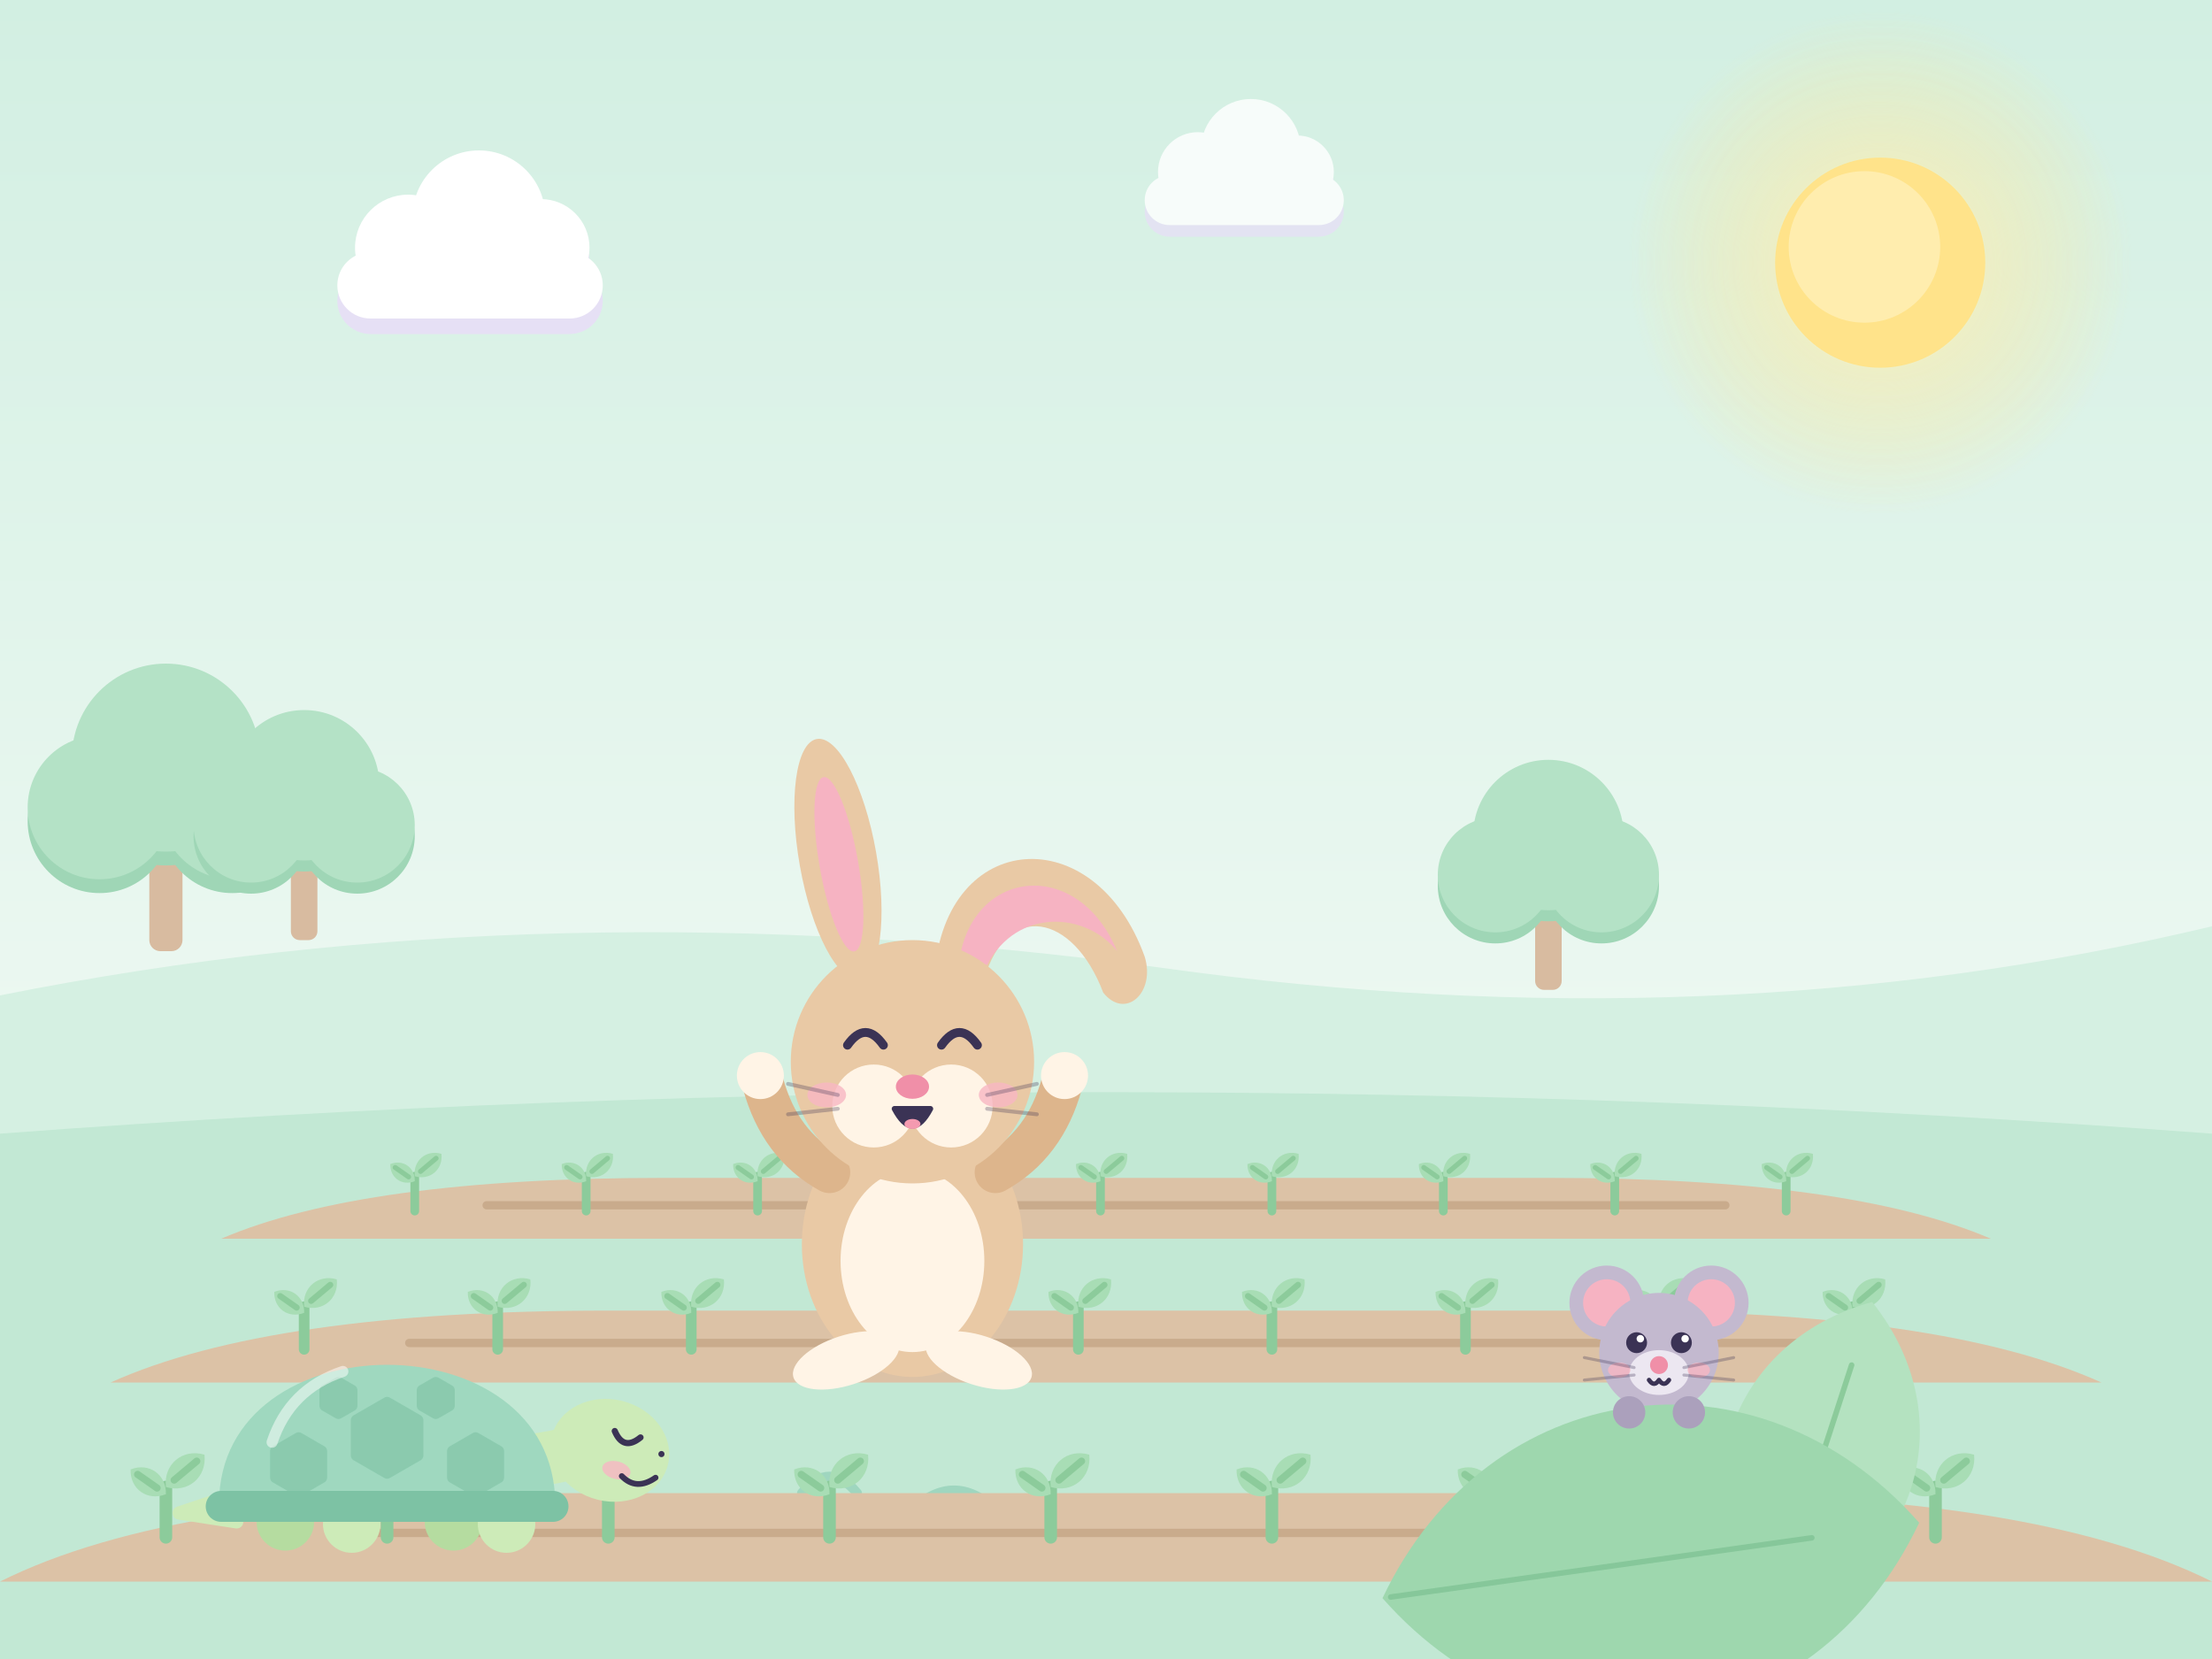
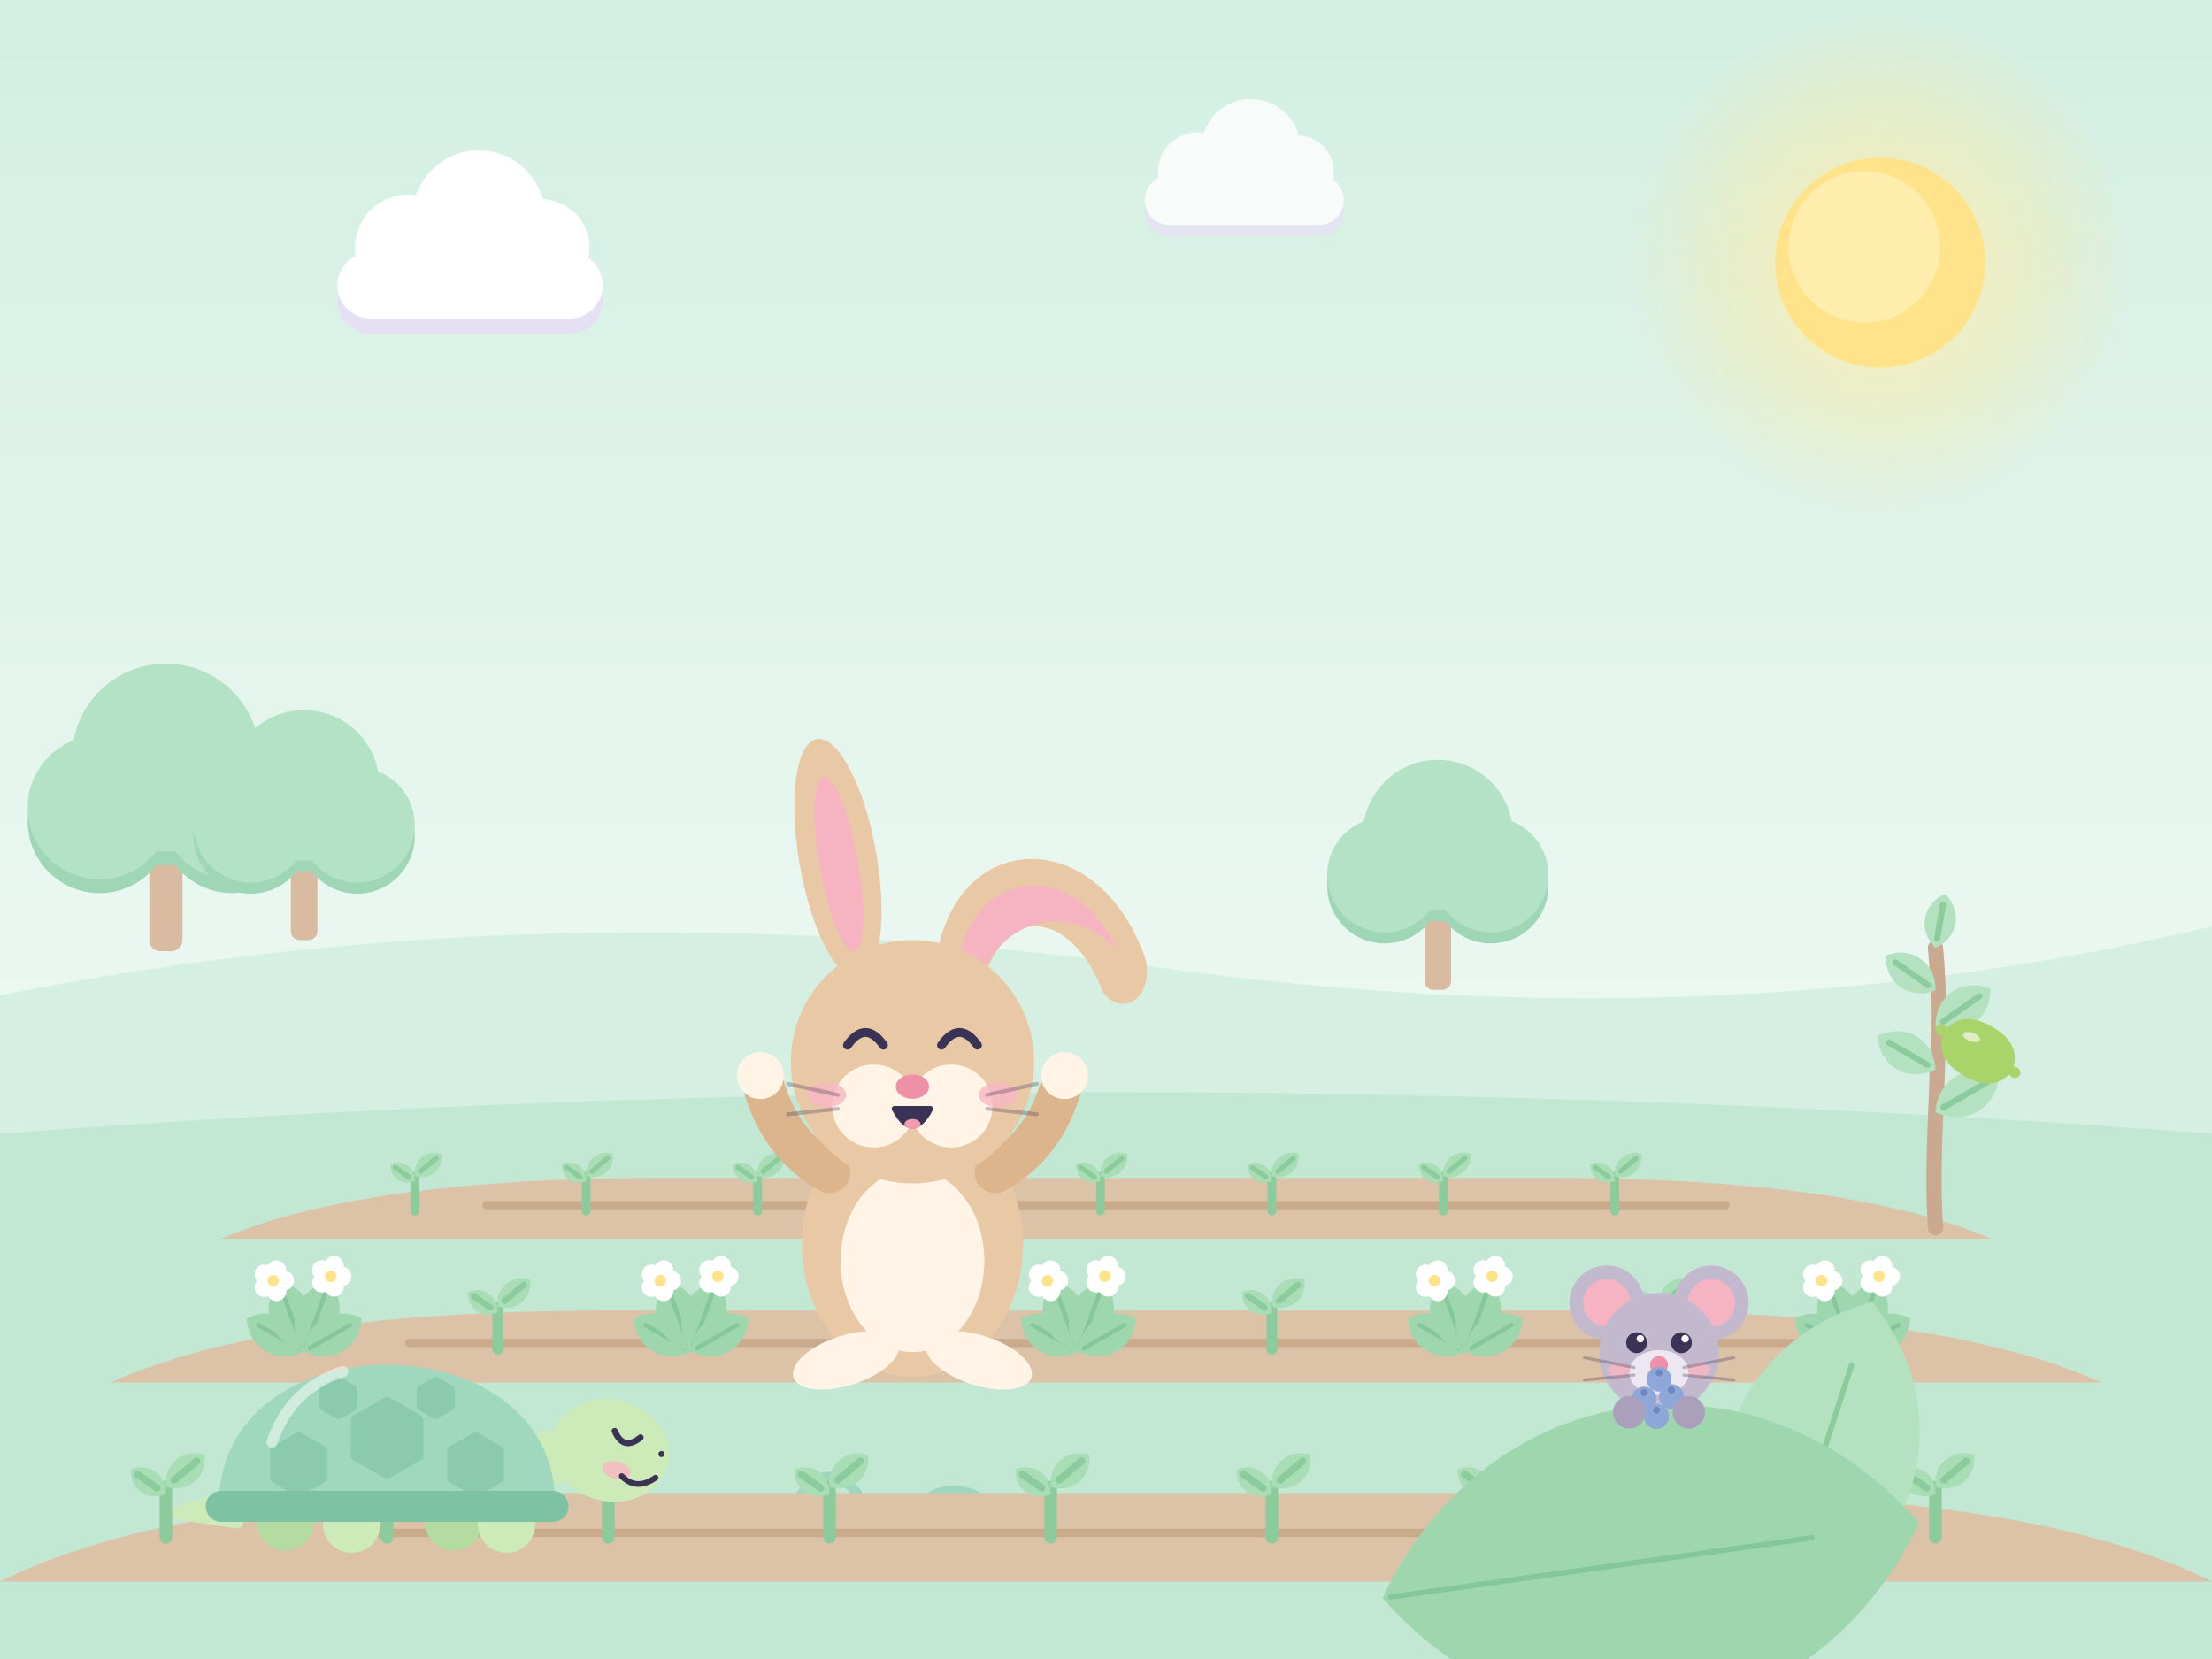
<svg xmlns="http://www.w3.org/2000/svg" viewBox="0 0 800 600" width="800" height="600" role="img" aria-labelledby="benny-ch2-t" stroke-linecap="round" stroke-linejoin="round">
  <defs>
    <radialGradient id="benny-ch2-glow">
      <stop offset="0" stop-color="#FFF8CF" />
      <stop offset="0.45" stop-color="#FFEBA6" stop-opacity="0.55" />
      <stop offset="1" stop-color="#FFE38A" stop-opacity="0" />
    </radialGradient>
    <radialGradient id="benny-ch2-soft">
      <stop offset="0" stop-color="#FFFFFF" stop-opacity="0.85" />
      <stop offset="1" stop-color="#FFFFFF" stop-opacity="0" />
    </radialGradient>
    <linearGradient id="benny-ch2-sky" x1="0" y1="0" x2="0" y2="1">
      <stop offset="0" stop-color="#D2EFE2" />
      <stop offset="0.7" stop-color="#EFF9F3" />
      <stop offset="1" stop-color="#FFF8F0" />
    </linearGradient>
  </defs>
  <rect x="0" y="0" width="800" height="600" fill="url(#benny-ch2-sky)" />
  <circle cx="680" cy="95" r="91.2" fill="url(#benny-ch2-glow)" opacity="0.9" />
  <circle cx="680" cy="95" r="38" fill="#FFE38A" />
  <circle cx="674.3" cy="89.3" r="27.4" fill="#FFEDAE" />
  <g transform="translate(170 100) scale(0.8 0.8)">
    <rect x="-60" y="-4" width="120" height="30" rx="15" fill="#E6E0F5" />
    <circle cx="-28" cy="-6" r="24" fill="#E6E0F5" />
    <circle cx="4" cy="-20" r="30" fill="#E6E0F5" />
    <circle cx="32" cy="-6" r="22" fill="#E6E0F5" />
    <rect x="-60" y="-11" width="120" height="30" rx="15" fill="#FFFFFF" />
    <circle cx="-28" cy="-13" r="24" fill="#FFFFFF" />
    <circle cx="4" cy="-27" r="30" fill="#FFFFFF" />
    <circle cx="32" cy="-13" r="22" fill="#FFFFFF" />
  </g>
  <g transform="translate(450 70) scale(0.6 0.6)" opacity="0.8">
    <rect x="-60" y="-4" width="120" height="30" rx="15" fill="#E6E0F5" />
    <circle cx="-28" cy="-6" r="24" fill="#E6E0F5" />
    <circle cx="4" cy="-20" r="30" fill="#E6E0F5" />
    <circle cx="32" cy="-6" r="22" fill="#E6E0F5" />
    <rect x="-60" y="-11" width="120" height="30" rx="15" fill="#FFFFFF" />
    <circle cx="-28" cy="-13" r="24" fill="#FFFFFF" />
    <circle cx="4" cy="-27" r="30" fill="#FFFFFF" />
    <circle cx="32" cy="-13" r="22" fill="#FFFFFF" />
  </g>
  <g transform="translate(60 344)">
    <rect x="-6" y="-40" width="12" height="40" rx="4" fill="#D8BBA0" />
    <circle cx="0" cy="-65" r="34" fill="#9FD6B6" />
    <circle cx="-24" cy="-47" r="26" fill="#9FD6B6" />
    <circle cx="24" cy="-47" r="26" fill="#9FD6B6" />
    <circle cx="0" cy="-70" r="34" fill="#B4E2C6" />
    <circle cx="-24" cy="-52" r="26" fill="#B4E2C6" />
    <circle cx="24" cy="-52" r="26" fill="#B4E2C6" />
  </g>
  <g transform="translate(110 340) scale(0.8 0.8)">
    <rect x="-6" y="-40" width="12" height="40" rx="4" fill="#D8BBA0" />
    <circle cx="0" cy="-65" r="34" fill="#9FD6B6" />
    <circle cx="-24" cy="-47" r="26" fill="#9FD6B6" />
    <circle cx="24" cy="-47" r="26" fill="#9FD6B6" />
    <circle cx="0" cy="-70" r="34" fill="#B4E2C6" />
    <circle cx="-24" cy="-52" r="26" fill="#B4E2C6" />
    <circle cx="24" cy="-52" r="26" fill="#B4E2C6" />
  </g>
-   <g transform="translate(560 358) scale(0.8 0.8)">
+   <g transform="translate(520 358) scale(0.8 0.8)">
    <rect x="-6" y="-40" width="12" height="40" rx="4" fill="#D8BBA0" />
    <circle cx="0" cy="-65" r="34" fill="#9FD6B6" />
    <circle cx="-24" cy="-47" r="26" fill="#9FD6B6" />
    <circle cx="24" cy="-47" r="26" fill="#9FD6B6" />
    <circle cx="0" cy="-70" r="34" fill="#B4E2C6" />
    <circle cx="-24" cy="-52" r="26" fill="#B4E2C6" />
    <circle cx="24" cy="-52" r="26" fill="#B4E2C6" />
  </g>
  <path d="M0 360 Q200 320 420 350 Q620 378 800 335 L800 600 L0 600 Z" fill="#D5F0E2" />
  <path d="M0 410 Q400 380 800 410 L800 600 L0 600 Z" fill="#C2E8D4" />
  <path d="M80 448 Q131.2 426 240 426 L560 426 Q668.8 426 720 448 Z" fill="#DCC2A6" />
  <path d="M176 435.9 L624 435.9" fill="none" stroke="#C9AB8C" stroke-width="3" />
  <g transform="translate(150 438) scale(0.9 0.9)">
    <path d="M0 0 L0 -14" fill="none" stroke="#8CCB9B" stroke-width="3.5" />
    <g transform="translate(0 -14) rotate(-40)">
      <path d="M0 0 C3.5 -5.3 10.5 -5.3 14 0 C10.5 5.3 3.5 5.3 0 0 Z" fill="#A8DDB5" />
      <path d="M3 0 L11.2 0" fill="none" stroke="#8CCB9B" stroke-width="2" />
    </g>
    <g transform="translate(0 -12) rotate(-145)">
      <path d="M0 0 C3 -4.6 9 -4.6 12 0 C9 4.6 3 4.6 0 0 Z" fill="#A8DDB5" />
      <path d="M3 0 L9.6 0" fill="none" stroke="#8CCB9B" stroke-width="2" />
    </g>
  </g>
  <g transform="translate(212 438) scale(0.9 0.9)">
    <path d="M0 0 L0 -14" fill="none" stroke="#8CCB9B" stroke-width="3.5" />
    <g transform="translate(0 -14) rotate(-40)">
      <path d="M0 0 C3.5 -5.3 10.5 -5.3 14 0 C10.5 5.3 3.5 5.3 0 0 Z" fill="#A8DDB5" />
      <path d="M3 0 L11.2 0" fill="none" stroke="#8CCB9B" stroke-width="2" />
    </g>
    <g transform="translate(0 -12) rotate(-145)">
      <path d="M0 0 C3 -4.6 9 -4.6 12 0 C9 4.6 3 4.6 0 0 Z" fill="#A8DDB5" />
      <path d="M3 0 L9.6 0" fill="none" stroke="#8CCB9B" stroke-width="2" />
    </g>
  </g>
  <g transform="translate(274 438) scale(0.9 0.9)">
    <path d="M0 0 L0 -14" fill="none" stroke="#8CCB9B" stroke-width="3.5" />
    <g transform="translate(0 -14) rotate(-40)">
      <path d="M0 0 C3.5 -5.3 10.5 -5.3 14 0 C10.5 5.3 3.5 5.3 0 0 Z" fill="#A8DDB5" />
      <path d="M3 0 L11.2 0" fill="none" stroke="#8CCB9B" stroke-width="2" />
    </g>
    <g transform="translate(0 -12) rotate(-145)">
      <path d="M0 0 C3 -4.6 9 -4.6 12 0 C9 4.6 3 4.6 0 0 Z" fill="#A8DDB5" />
      <path d="M3 0 L9.6 0" fill="none" stroke="#8CCB9B" stroke-width="2" />
    </g>
  </g>
  <g transform="translate(336 438) scale(0.9 0.9)">
    <path d="M0 0 L0 -14" fill="none" stroke="#8CCB9B" stroke-width="3.5" />
    <g transform="translate(0 -14) rotate(-40)">
      <path d="M0 0 C3.5 -5.3 10.5 -5.3 14 0 C10.5 5.3 3.5 5.3 0 0 Z" fill="#A8DDB5" />
      <path d="M3 0 L11.2 0" fill="none" stroke="#8CCB9B" stroke-width="2" />
    </g>
    <g transform="translate(0 -12) rotate(-145)">
      <path d="M0 0 C3 -4.6 9 -4.6 12 0 C9 4.6 3 4.6 0 0 Z" fill="#A8DDB5" />
      <path d="M3 0 L9.6 0" fill="none" stroke="#8CCB9B" stroke-width="2" />
    </g>
  </g>
  <g transform="translate(398 438) scale(0.9 0.9)">
    <path d="M0 0 L0 -14" fill="none" stroke="#8CCB9B" stroke-width="3.5" />
    <g transform="translate(0 -14) rotate(-40)">
      <path d="M0 0 C3.5 -5.3 10.5 -5.3 14 0 C10.5 5.3 3.5 5.3 0 0 Z" fill="#A8DDB5" />
      <path d="M3 0 L11.2 0" fill="none" stroke="#8CCB9B" stroke-width="2" />
    </g>
    <g transform="translate(0 -12) rotate(-145)">
      <path d="M0 0 C3 -4.6 9 -4.6 12 0 C9 4.6 3 4.6 0 0 Z" fill="#A8DDB5" />
      <path d="M3 0 L9.6 0" fill="none" stroke="#8CCB9B" stroke-width="2" />
    </g>
  </g>
  <g transform="translate(460 438) scale(0.9 0.9)">
    <path d="M0 0 L0 -14" fill="none" stroke="#8CCB9B" stroke-width="3.5" />
    <g transform="translate(0 -14) rotate(-40)">
      <path d="M0 0 C3.5 -5.3 10.5 -5.3 14 0 C10.5 5.3 3.5 5.3 0 0 Z" fill="#A8DDB5" />
      <path d="M3 0 L11.2 0" fill="none" stroke="#8CCB9B" stroke-width="2" />
    </g>
    <g transform="translate(0 -12) rotate(-145)">
      <path d="M0 0 C3 -4.6 9 -4.6 12 0 C9 4.6 3 4.6 0 0 Z" fill="#A8DDB5" />
      <path d="M3 0 L9.6 0" fill="none" stroke="#8CCB9B" stroke-width="2" />
    </g>
  </g>
  <g transform="translate(522 438) scale(0.9 0.9)">
    <path d="M0 0 L0 -14" fill="none" stroke="#8CCB9B" stroke-width="3.5" />
    <g transform="translate(0 -14) rotate(-40)">
      <path d="M0 0 C3.5 -5.3 10.5 -5.3 14 0 C10.5 5.3 3.5 5.3 0 0 Z" fill="#A8DDB5" />
      <path d="M3 0 L11.2 0" fill="none" stroke="#8CCB9B" stroke-width="2" />
    </g>
    <g transform="translate(0 -12) rotate(-145)">
      <path d="M0 0 C3 -4.6 9 -4.6 12 0 C9 4.6 3 4.6 0 0 Z" fill="#A8DDB5" />
      <path d="M3 0 L9.6 0" fill="none" stroke="#8CCB9B" stroke-width="2" />
    </g>
  </g>
  <g transform="translate(584 438) scale(0.9 0.9)">
    <path d="M0 0 L0 -14" fill="none" stroke="#8CCB9B" stroke-width="3.5" />
    <g transform="translate(0 -14) rotate(-40)">
      <path d="M0 0 C3.5 -5.3 10.5 -5.3 14 0 C10.5 5.3 3.5 5.3 0 0 Z" fill="#A8DDB5" />
      <path d="M3 0 L11.2 0" fill="none" stroke="#8CCB9B" stroke-width="2" />
    </g>
    <g transform="translate(0 -12) rotate(-145)">
      <path d="M0 0 C3 -4.6 9 -4.6 12 0 C9 4.6 3 4.6 0 0 Z" fill="#A8DDB5" />
      <path d="M3 0 L9.6 0" fill="none" stroke="#8CCB9B" stroke-width="2" />
    </g>
  </g>
-   <g transform="translate(646 438) scale(0.9 0.9)">
-     <path d="M0 0 L0 -14" fill="none" stroke="#8CCB9B" stroke-width="3.5" />
-     <g transform="translate(0 -14) rotate(-40)">
-       <path d="M0 0 C3.5 -5.3 10.5 -5.3 14 0 C10.5 5.3 3.5 5.3 0 0 Z" fill="#A8DDB5" />
-       <path d="M3 0 L11.2 0" fill="none" stroke="#8CCB9B" stroke-width="2" />
-     </g>
-     <g transform="translate(0 -12) rotate(-145)">
-       <path d="M0 0 C3 -4.6 9 -4.6 12 0 C9 4.6 3 4.6 0 0 Z" fill="#A8DDB5" />
-       <path d="M3 0 L9.6 0" fill="none" stroke="#8CCB9B" stroke-width="2" />
+   <g transform="translate(700 444) scale(1.1 1.1)">
+     <path d="M0 0 C-2 -30 3 -60 0 -92" fill="none" stroke="#C9A98F" stroke-width="5" />
+     <g transform="translate(0 -38) rotate(-30)">
+       <path d="M0 0 C6 -9.1 18 -9.1 24 0 C18 9.1 6 9.1 0 0 Z" fill="#B4E2C0" />
+       <path d="M3 0 L19.2 0" fill="none" stroke="#8CCB9B" stroke-width="2" />
+     </g>
+     <g transform="translate(0 -52) rotate(-150)">
+       <path d="M0 0 C5.5 -8.4 16.5 -8.4 22 0 C16.5 8.4 5.5 8.4 0 0 Z" fill="#B4E2C0" />
+       <path d="M3 0 L17.6 0" fill="none" stroke="#8CCB9B" stroke-width="2" />
+     </g>
+     <g transform="translate(0 -66) rotate(-35)">
+       <path d="M0 0 C5.5 -8.4 16.5 -8.4 22 0 C16.5 8.4 5.5 8.4 0 0 Z" fill="#B4E2C0" />
+       <path d="M3 0 L17.6 0" fill="none" stroke="#8CCB9B" stroke-width="2" />
+     </g>
+     <g transform="translate(0 -78) rotate(-145)">
+       <path d="M0 0 C5 -7.6 15 -7.6 20 0 C15 7.6 5 7.6 0 0 Z" fill="#B4E2C0" />
+       <path d="M3 0 L16 0" fill="none" stroke="#8CCB9B" stroke-width="2" />
+     </g>
+     <g transform="translate(0 -92) rotate(-80)">
+       <path d="M0 0 C4.5 -6.8 13.5 -6.8 18 0 C13.5 6.8 4.5 6.8 0 0 Z" fill="#B4E2C0" />
+       <path d="M3 0 L14.4 0" fill="none" stroke="#8CCB9B" stroke-width="2" />
+     </g>
+     <g transform="translate(14 -58) rotate(30) scale(0.6 0.6)">
+       <path d="M-20 0 Q-18 -14 0 -14 Q18 -14 20 0 Q18 14 0 14 Q-18 14 -20 0 Z" fill="#A9D46A" stroke="#A9D46A" stroke-width="3" />
+       <ellipse cx="-23" cy="0" rx="3.4" ry="3" fill="#A9D46A" />
+       <ellipse cx="23" cy="0" rx="3.4" ry="3" fill="#A9D46A" />
+       <ellipse cx="-7" cy="-5" rx="5" ry="2.4" fill="#FFFFFF" transform="rotate(-10 -7 -5)" opacity="0.6" />
    </g>
  </g>
  <path d="M40 500 Q97.6 474 220 474 L580 474 Q702.4 474 760 500 Z" fill="#DCC2A6" />
  <path d="M148 485.7 L652 485.7" fill="none" stroke="#C9AB8C" stroke-width="3" />
-   <g transform="translate(110 488) scale(1.1 1.1)">
-     <path d="M0 0 L0 -14" fill="none" stroke="#8CCB9B" stroke-width="3.5" />
-     <g transform="translate(0 -14) rotate(-40)">
-       <path d="M0 0 C3.5 -5.3 10.5 -5.3 14 0 C10.5 5.3 3.5 5.3 0 0 Z" fill="#A8DDB5" />
-       <path d="M3 0 L11.2 0" fill="none" stroke="#8CCB9B" stroke-width="2" />
-     </g>
-     <g transform="translate(0 -12) rotate(-145)">
-       <path d="M0 0 C3 -4.6 9 -4.6 12 0 C9 4.6 3 4.6 0 0 Z" fill="#A8DDB5" />
-       <path d="M3 0 L9.6 0" fill="none" stroke="#8CCB9B" stroke-width="2" />
-     </g>
+   <g transform="translate(110 492) scale(0.8 0.8)">
+     <g transform="translate(0 -4) rotate(-150)">
+       <path d="M0 0 C7.5 -11.4 22.5 -11.4 30 0 C22.5 11.4 7.5 11.4 0 0 Z" fill="#9ED7AE" />
+       <path d="M3 0 L24 0" fill="none" stroke="#86C79A" stroke-width="2" />
+     </g>
+     <g transform="translate(0 -4) rotate(-110)">
+       <path d="M0 0 C8.5 -12.9 25.5 -12.9 34 0 C25.5 12.9 8.5 12.9 0 0 Z" fill="#9ED7AE" />
+       <path d="M3 0 L27.2 0" fill="none" stroke="#86C79A" stroke-width="2" />
+     </g>
+     <g transform="translate(0 -4) rotate(-70)">
+       <path d="M0 0 C8.5 -12.9 25.5 -12.9 34 0 C25.5 12.9 8.5 12.9 0 0 Z" fill="#9ED7AE" />
+       <path d="M3 0 L27.2 0" fill="none" stroke="#86C79A" stroke-width="2" />
+     </g>
+     <g transform="translate(0 -4) rotate(-30)">
+       <path d="M0 0 C7.5 -11.4 22.5 -11.4 30 0 C22.5 11.4 7.5 11.4 0 0 Z" fill="#9ED7AE" />
+       <path d="M3 0 L24 0" fill="none" stroke="#86C79A" stroke-width="2" />
+     </g>
+     <circle cx="-9" cy="-36" r="4.4" fill="#FFFFFF" />
+     <circle cx="-12.5" cy="-31.2" r="4.4" fill="#FFFFFF" />
+     <circle cx="-18" cy="-33.1" r="4.4" fill="#FFFFFF" />
+     <circle cx="-18" cy="-38.9" r="4.4" fill="#FFFFFF" />
+     <circle cx="-12.5" cy="-40.8" r="4.4" fill="#FFFFFF" />
+     <circle cx="-14" cy="-36" r="2.6" fill="#FFE38A" />
+     <circle cx="17" cy="-38" r="4.4" fill="#FFFFFF" />
+     <circle cx="13.5" cy="-33.2" r="4.4" fill="#FFFFFF" />
+     <circle cx="8" cy="-35.1" r="4.4" fill="#FFFFFF" />
+     <circle cx="8" cy="-40.9" r="4.4" fill="#FFFFFF" />
+     <circle cx="13.5" cy="-42.8" r="4.4" fill="#FFFFFF" />
+     <circle cx="12" cy="-38" r="2.6" fill="#FFE38A" />
  </g>
  <g transform="translate(180 488) scale(1.1 1.1)">
    <path d="M0 0 L0 -14" fill="none" stroke="#8CCB9B" stroke-width="3.5" />
    <g transform="translate(0 -14) rotate(-40)">
      <path d="M0 0 C3.5 -5.3 10.5 -5.3 14 0 C10.5 5.3 3.5 5.3 0 0 Z" fill="#A8DDB5" />
      <path d="M3 0 L11.2 0" fill="none" stroke="#8CCB9B" stroke-width="2" />
    </g>
    <g transform="translate(0 -12) rotate(-145)">
      <path d="M0 0 C3 -4.6 9 -4.6 12 0 C9 4.6 3 4.6 0 0 Z" fill="#A8DDB5" />
      <path d="M3 0 L9.6 0" fill="none" stroke="#8CCB9B" stroke-width="2" />
    </g>
  </g>
-   <g transform="translate(250 488) scale(1.1 1.1)">
-     <path d="M0 0 L0 -14" fill="none" stroke="#8CCB9B" stroke-width="3.5" />
-     <g transform="translate(0 -14) rotate(-40)">
-       <path d="M0 0 C3.5 -5.3 10.5 -5.3 14 0 C10.5 5.3 3.5 5.3 0 0 Z" fill="#A8DDB5" />
-       <path d="M3 0 L11.2 0" fill="none" stroke="#8CCB9B" stroke-width="2" />
-     </g>
-     <g transform="translate(0 -12) rotate(-145)">
-       <path d="M0 0 C3 -4.6 9 -4.6 12 0 C9 4.6 3 4.6 0 0 Z" fill="#A8DDB5" />
-       <path d="M3 0 L9.6 0" fill="none" stroke="#8CCB9B" stroke-width="2" />
-     </g>
+   <g transform="translate(250 492) scale(0.8 0.8)">
+     <g transform="translate(0 -4) rotate(-150)">
+       <path d="M0 0 C7.5 -11.4 22.5 -11.4 30 0 C22.5 11.4 7.5 11.4 0 0 Z" fill="#9ED7AE" />
+       <path d="M3 0 L24 0" fill="none" stroke="#86C79A" stroke-width="2" />
+     </g>
+     <g transform="translate(0 -4) rotate(-110)">
+       <path d="M0 0 C8.5 -12.9 25.5 -12.9 34 0 C25.5 12.9 8.5 12.9 0 0 Z" fill="#9ED7AE" />
+       <path d="M3 0 L27.2 0" fill="none" stroke="#86C79A" stroke-width="2" />
+     </g>
+     <g transform="translate(0 -4) rotate(-70)">
+       <path d="M0 0 C8.5 -12.9 25.5 -12.9 34 0 C25.5 12.9 8.5 12.9 0 0 Z" fill="#9ED7AE" />
+       <path d="M3 0 L27.2 0" fill="none" stroke="#86C79A" stroke-width="2" />
+     </g>
+     <g transform="translate(0 -4) rotate(-30)">
+       <path d="M0 0 C7.5 -11.4 22.5 -11.4 30 0 C22.5 11.4 7.5 11.4 0 0 Z" fill="#9ED7AE" />
+       <path d="M3 0 L24 0" fill="none" stroke="#86C79A" stroke-width="2" />
+     </g>
+     <circle cx="-9" cy="-36" r="4.4" fill="#FFFFFF" />
+     <circle cx="-12.5" cy="-31.2" r="4.4" fill="#FFFFFF" />
+     <circle cx="-18" cy="-33.1" r="4.4" fill="#FFFFFF" />
+     <circle cx="-18" cy="-38.9" r="4.4" fill="#FFFFFF" />
+     <circle cx="-12.5" cy="-40.8" r="4.4" fill="#FFFFFF" />
+     <circle cx="-14" cy="-36" r="2.6" fill="#FFE38A" />
+     <circle cx="17" cy="-38" r="4.4" fill="#FFFFFF" />
+     <circle cx="13.5" cy="-33.2" r="4.4" fill="#FFFFFF" />
+     <circle cx="8" cy="-35.1" r="4.4" fill="#FFFFFF" />
+     <circle cx="8" cy="-40.9" r="4.4" fill="#FFFFFF" />
+     <circle cx="13.5" cy="-42.8" r="4.4" fill="#FFFFFF" />
+     <circle cx="12" cy="-38" r="2.6" fill="#FFE38A" />
  </g>
  <g transform="translate(320 488) scale(1.1 1.1)">
    <path d="M0 0 L0 -14" fill="none" stroke="#8CCB9B" stroke-width="3.5" />
    <g transform="translate(0 -14) rotate(-40)">
      <path d="M0 0 C3.5 -5.3 10.5 -5.3 14 0 C10.5 5.3 3.5 5.3 0 0 Z" fill="#A8DDB5" />
      <path d="M3 0 L11.2 0" fill="none" stroke="#8CCB9B" stroke-width="2" />
    </g>
    <g transform="translate(0 -12) rotate(-145)">
      <path d="M0 0 C3 -4.6 9 -4.6 12 0 C9 4.6 3 4.6 0 0 Z" fill="#A8DDB5" />
      <path d="M3 0 L9.6 0" fill="none" stroke="#8CCB9B" stroke-width="2" />
    </g>
  </g>
-   <g transform="translate(390 488) scale(1.1 1.1)">
-     <path d="M0 0 L0 -14" fill="none" stroke="#8CCB9B" stroke-width="3.5" />
-     <g transform="translate(0 -14) rotate(-40)">
-       <path d="M0 0 C3.5 -5.3 10.5 -5.3 14 0 C10.5 5.3 3.5 5.3 0 0 Z" fill="#A8DDB5" />
-       <path d="M3 0 L11.2 0" fill="none" stroke="#8CCB9B" stroke-width="2" />
-     </g>
-     <g transform="translate(0 -12) rotate(-145)">
-       <path d="M0 0 C3 -4.6 9 -4.6 12 0 C9 4.6 3 4.6 0 0 Z" fill="#A8DDB5" />
-       <path d="M3 0 L9.6 0" fill="none" stroke="#8CCB9B" stroke-width="2" />
-     </g>
+   <g transform="translate(390 492) scale(0.8 0.8)">
+     <g transform="translate(0 -4) rotate(-150)">
+       <path d="M0 0 C7.5 -11.4 22.5 -11.4 30 0 C22.5 11.4 7.5 11.4 0 0 Z" fill="#9ED7AE" />
+       <path d="M3 0 L24 0" fill="none" stroke="#86C79A" stroke-width="2" />
+     </g>
+     <g transform="translate(0 -4) rotate(-110)">
+       <path d="M0 0 C8.5 -12.9 25.5 -12.9 34 0 C25.5 12.9 8.5 12.9 0 0 Z" fill="#9ED7AE" />
+       <path d="M3 0 L27.2 0" fill="none" stroke="#86C79A" stroke-width="2" />
+     </g>
+     <g transform="translate(0 -4) rotate(-70)">
+       <path d="M0 0 C8.5 -12.9 25.5 -12.9 34 0 C25.5 12.9 8.5 12.9 0 0 Z" fill="#9ED7AE" />
+       <path d="M3 0 L27.2 0" fill="none" stroke="#86C79A" stroke-width="2" />
+     </g>
+     <g transform="translate(0 -4) rotate(-30)">
+       <path d="M0 0 C7.5 -11.4 22.5 -11.4 30 0 C22.5 11.4 7.5 11.4 0 0 Z" fill="#9ED7AE" />
+       <path d="M3 0 L24 0" fill="none" stroke="#86C79A" stroke-width="2" />
+     </g>
+     <circle cx="-9" cy="-36" r="4.4" fill="#FFFFFF" />
+     <circle cx="-12.5" cy="-31.2" r="4.4" fill="#FFFFFF" />
+     <circle cx="-18" cy="-33.1" r="4.4" fill="#FFFFFF" />
+     <circle cx="-18" cy="-38.9" r="4.4" fill="#FFFFFF" />
+     <circle cx="-12.5" cy="-40.8" r="4.4" fill="#FFFFFF" />
+     <circle cx="-14" cy="-36" r="2.6" fill="#FFE38A" />
+     <circle cx="17" cy="-38" r="4.4" fill="#FFFFFF" />
+     <circle cx="13.5" cy="-33.2" r="4.4" fill="#FFFFFF" />
+     <circle cx="8" cy="-35.1" r="4.4" fill="#FFFFFF" />
+     <circle cx="8" cy="-40.9" r="4.4" fill="#FFFFFF" />
+     <circle cx="13.5" cy="-42.8" r="4.4" fill="#FFFFFF" />
+     <circle cx="12" cy="-38" r="2.6" fill="#FFE38A" />
  </g>
  <g transform="translate(460 488) scale(1.1 1.1)">
    <path d="M0 0 L0 -14" fill="none" stroke="#8CCB9B" stroke-width="3.5" />
    <g transform="translate(0 -14) rotate(-40)">
      <path d="M0 0 C3.5 -5.3 10.5 -5.3 14 0 C10.5 5.3 3.5 5.3 0 0 Z" fill="#A8DDB5" />
      <path d="M3 0 L11.2 0" fill="none" stroke="#8CCB9B" stroke-width="2" />
    </g>
    <g transform="translate(0 -12) rotate(-145)">
      <path d="M0 0 C3 -4.6 9 -4.6 12 0 C9 4.6 3 4.6 0 0 Z" fill="#A8DDB5" />
      <path d="M3 0 L9.6 0" fill="none" stroke="#8CCB9B" stroke-width="2" />
    </g>
  </g>
-   <g transform="translate(530 488) scale(1.1 1.1)">
-     <path d="M0 0 L0 -14" fill="none" stroke="#8CCB9B" stroke-width="3.5" />
-     <g transform="translate(0 -14) rotate(-40)">
-       <path d="M0 0 C3.5 -5.3 10.5 -5.3 14 0 C10.5 5.3 3.5 5.3 0 0 Z" fill="#A8DDB5" />
-       <path d="M3 0 L11.2 0" fill="none" stroke="#8CCB9B" stroke-width="2" />
-     </g>
-     <g transform="translate(0 -12) rotate(-145)">
-       <path d="M0 0 C3 -4.6 9 -4.6 12 0 C9 4.6 3 4.6 0 0 Z" fill="#A8DDB5" />
-       <path d="M3 0 L9.6 0" fill="none" stroke="#8CCB9B" stroke-width="2" />
-     </g>
+   <g transform="translate(530 492) scale(0.8 0.8)">
+     <g transform="translate(0 -4) rotate(-150)">
+       <path d="M0 0 C7.5 -11.4 22.5 -11.4 30 0 C22.5 11.4 7.5 11.4 0 0 Z" fill="#9ED7AE" />
+       <path d="M3 0 L24 0" fill="none" stroke="#86C79A" stroke-width="2" />
+     </g>
+     <g transform="translate(0 -4) rotate(-110)">
+       <path d="M0 0 C8.5 -12.9 25.5 -12.9 34 0 C25.5 12.9 8.5 12.9 0 0 Z" fill="#9ED7AE" />
+       <path d="M3 0 L27.2 0" fill="none" stroke="#86C79A" stroke-width="2" />
+     </g>
+     <g transform="translate(0 -4) rotate(-70)">
+       <path d="M0 0 C8.5 -12.9 25.5 -12.9 34 0 C25.5 12.9 8.5 12.9 0 0 Z" fill="#9ED7AE" />
+       <path d="M3 0 L27.2 0" fill="none" stroke="#86C79A" stroke-width="2" />
+     </g>
+     <g transform="translate(0 -4) rotate(-30)">
+       <path d="M0 0 C7.5 -11.4 22.5 -11.4 30 0 C22.5 11.4 7.5 11.4 0 0 Z" fill="#9ED7AE" />
+       <path d="M3 0 L24 0" fill="none" stroke="#86C79A" stroke-width="2" />
+     </g>
+     <circle cx="-9" cy="-36" r="4.4" fill="#FFFFFF" />
+     <circle cx="-12.5" cy="-31.2" r="4.4" fill="#FFFFFF" />
+     <circle cx="-18" cy="-33.1" r="4.4" fill="#FFFFFF" />
+     <circle cx="-18" cy="-38.9" r="4.4" fill="#FFFFFF" />
+     <circle cx="-12.5" cy="-40.8" r="4.4" fill="#FFFFFF" />
+     <circle cx="-14" cy="-36" r="2.6" fill="#FFE38A" />
+     <circle cx="17" cy="-38" r="4.4" fill="#FFFFFF" />
+     <circle cx="13.5" cy="-33.2" r="4.4" fill="#FFFFFF" />
+     <circle cx="8" cy="-35.1" r="4.4" fill="#FFFFFF" />
+     <circle cx="8" cy="-40.9" r="4.4" fill="#FFFFFF" />
+     <circle cx="13.5" cy="-42.8" r="4.4" fill="#FFFFFF" />
+     <circle cx="12" cy="-38" r="2.6" fill="#FFE38A" />
  </g>
  <g transform="translate(600 488) scale(1.1 1.1)">
    <path d="M0 0 L0 -14" fill="none" stroke="#8CCB9B" stroke-width="3.5" />
    <g transform="translate(0 -14) rotate(-40)">
      <path d="M0 0 C3.5 -5.3 10.5 -5.3 14 0 C10.5 5.3 3.5 5.3 0 0 Z" fill="#A8DDB5" />
      <path d="M3 0 L11.2 0" fill="none" stroke="#8CCB9B" stroke-width="2" />
    </g>
    <g transform="translate(0 -12) rotate(-145)">
      <path d="M0 0 C3 -4.6 9 -4.6 12 0 C9 4.6 3 4.6 0 0 Z" fill="#A8DDB5" />
      <path d="M3 0 L9.6 0" fill="none" stroke="#8CCB9B" stroke-width="2" />
    </g>
  </g>
-   <g transform="translate(670 488) scale(1.1 1.1)">
-     <path d="M0 0 L0 -14" fill="none" stroke="#8CCB9B" stroke-width="3.5" />
-     <g transform="translate(0 -14) rotate(-40)">
-       <path d="M0 0 C3.5 -5.3 10.5 -5.3 14 0 C10.5 5.3 3.5 5.3 0 0 Z" fill="#A8DDB5" />
-       <path d="M3 0 L11.2 0" fill="none" stroke="#8CCB9B" stroke-width="2" />
-     </g>
-     <g transform="translate(0 -12) rotate(-145)">
-       <path d="M0 0 C3 -4.6 9 -4.6 12 0 C9 4.6 3 4.6 0 0 Z" fill="#A8DDB5" />
-       <path d="M3 0 L9.6 0" fill="none" stroke="#8CCB9B" stroke-width="2" />
-     </g>
+   <g transform="translate(670 492) scale(0.8 0.8)">
+     <g transform="translate(0 -4) rotate(-150)">
+       <path d="M0 0 C7.5 -11.4 22.5 -11.4 30 0 C22.5 11.4 7.5 11.4 0 0 Z" fill="#9ED7AE" />
+       <path d="M3 0 L24 0" fill="none" stroke="#86C79A" stroke-width="2" />
+     </g>
+     <g transform="translate(0 -4) rotate(-110)">
+       <path d="M0 0 C8.5 -12.9 25.5 -12.9 34 0 C25.5 12.9 8.5 12.9 0 0 Z" fill="#9ED7AE" />
+       <path d="M3 0 L27.2 0" fill="none" stroke="#86C79A" stroke-width="2" />
+     </g>
+     <g transform="translate(0 -4) rotate(-70)">
+       <path d="M0 0 C8.5 -12.9 25.5 -12.9 34 0 C25.5 12.9 8.5 12.9 0 0 Z" fill="#9ED7AE" />
+       <path d="M3 0 L27.2 0" fill="none" stroke="#86C79A" stroke-width="2" />
+     </g>
+     <g transform="translate(0 -4) rotate(-30)">
+       <path d="M0 0 C7.5 -11.4 22.5 -11.4 30 0 C22.5 11.4 7.5 11.4 0 0 Z" fill="#9ED7AE" />
+       <path d="M3 0 L24 0" fill="none" stroke="#86C79A" stroke-width="2" />
+     </g>
+     <circle cx="-9" cy="-36" r="4.4" fill="#FFFFFF" />
+     <circle cx="-12.5" cy="-31.2" r="4.4" fill="#FFFFFF" />
+     <circle cx="-18" cy="-33.1" r="4.4" fill="#FFFFFF" />
+     <circle cx="-18" cy="-38.9" r="4.4" fill="#FFFFFF" />
+     <circle cx="-12.5" cy="-40.8" r="4.4" fill="#FFFFFF" />
+     <circle cx="-14" cy="-36" r="2.6" fill="#FFE38A" />
+     <circle cx="17" cy="-38" r="4.4" fill="#FFFFFF" />
+     <circle cx="13.5" cy="-33.2" r="4.4" fill="#FFFFFF" />
+     <circle cx="8" cy="-35.1" r="4.4" fill="#FFFFFF" />
+     <circle cx="8" cy="-40.9" r="4.4" fill="#FFFFFF" />
+     <circle cx="13.5" cy="-42.8" r="4.4" fill="#FFFFFF" />
+     <circle cx="12" cy="-38" r="2.6" fill="#FFE38A" />
  </g>
  <path d="M290 540 Q300 528 310 540 M330 546 Q345 532 360 546" fill="none" stroke="#9FD6BF" stroke-width="3.5" />
  <g transform="translate(330 500)">
    <g transform="translate(-20 -150) rotate(-10)">
      <ellipse cx="0" cy="-40" rx="14" ry="44" fill="#E9C9A5" />
      <ellipse cx="0" cy="-38" rx="7" ry="32" fill="#F6B3C2" />
    </g>
    <path d="M8 -148 C12 -200 66 -204 84 -154 C88 -141 77 -131 69 -141 C58 -170 34 -174 26 -146 Z" fill="#E9C9A5" />
    <path d="M17 -153 C22 -186 60 -190 74 -156 C63 -170 38 -172 27 -151 Z" fill="#F6B3C2" />
    <ellipse cx="0" cy="-50" rx="40" ry="48" fill="#E9C9A5" />
    <ellipse cx="0" cy="-44" rx="26" ry="33" fill="#FFF4E6" />
    <ellipse cx="-24" cy="-8" rx="20" ry="9" fill="#FFF4E6" transform="rotate(-18 -24 -8)" />
    <ellipse cx="24" cy="-8" rx="20" ry="9" fill="#FFF4E6" transform="rotate(18 24 -8)" />
    <path d="M-30 -76 Q-48 -86 -54 -108" fill="none" stroke="#DDB58C" stroke-width="15" />
    <circle cx="-55" cy="-111" r="8.5" fill="#FFF4E6" />
    <path d="M30 -76 Q48 -86 54 -108" fill="none" stroke="#DDB58C" stroke-width="15" />
    <circle cx="55" cy="-111" r="8.5" fill="#FFF4E6" />
    <circle cx="0" cy="-116" r="44" fill="#E9C9A5" />
    <circle cx="-14" cy="-100" r="15" fill="#FFF4E6" />
    <circle cx="14" cy="-100" r="15" fill="#FFF4E6" />
    <path d="M-23.5 -122 Q-17 -131.2 -10.5 -122" fill="none" stroke="#3B3355" stroke-width="3.2" />
    <path d="M10.5 -122 Q17 -131.2 23.5 -122" fill="none" stroke="#3B3355" stroke-width="3.2" />
    <ellipse cx="-31" cy="-104" rx="7" ry="4.5" fill="#F7B7C3" opacity="0.8" />
    <ellipse cx="31" cy="-104" rx="7" ry="4.5" fill="#F7B7C3" opacity="0.8" />
    <path d="M-27 -104 L-45 -108 M-27 -99 L-45 -97" fill="none" stroke="#3B3355" stroke-width="1.4" opacity="0.3" />
    <path d="M27 -104 L45 -108 M27 -99 L45 -97" fill="none" stroke="#3B3355" stroke-width="1.4" opacity="0.3" />
    <path d="M-6.5 -99 Q0 -86.7 6.5 -99 Z" fill="#3B3355" stroke="#3B3355" stroke-width="2" />
    <ellipse cx="0" cy="-93.5" rx="2.9" ry="1.8" fill="#F49AB0" />
    <ellipse cx="0" cy="-107" rx="6" ry="4.4" fill="#F08FA8" />
  </g>
  <path d="M0 572 Q64 540 200 540 L600 540 Q736 540 800 572 Z" fill="#DCC2A6" />
  <path d="M120 554.4 L680 554.4" fill="none" stroke="#C9AB8C" stroke-width="3" />
  <g transform="translate(60 556) scale(1.3 1.3)">
    <path d="M0 0 L0 -14" fill="none" stroke="#8CCB9B" stroke-width="3.5" />
    <g transform="translate(0 -14) rotate(-40)">
      <path d="M0 0 C3.5 -5.3 10.5 -5.3 14 0 C10.5 5.3 3.5 5.3 0 0 Z" fill="#A8DDB5" />
      <path d="M3 0 L11.2 0" fill="none" stroke="#8CCB9B" stroke-width="2" />
    </g>
    <g transform="translate(0 -12) rotate(-145)">
      <path d="M0 0 C3 -4.6 9 -4.6 12 0 C9 4.6 3 4.6 0 0 Z" fill="#A8DDB5" />
      <path d="M3 0 L9.6 0" fill="none" stroke="#8CCB9B" stroke-width="2" />
    </g>
  </g>
  <g transform="translate(140 556) scale(1.3 1.3)">
    <path d="M0 0 L0 -14" fill="none" stroke="#8CCB9B" stroke-width="3.5" />
    <g transform="translate(0 -14) rotate(-40)">
      <path d="M0 0 C3.5 -5.3 10.5 -5.3 14 0 C10.5 5.3 3.5 5.3 0 0 Z" fill="#A8DDB5" />
      <path d="M3 0 L11.2 0" fill="none" stroke="#8CCB9B" stroke-width="2" />
    </g>
    <g transform="translate(0 -12) rotate(-145)">
      <path d="M0 0 C3 -4.6 9 -4.6 12 0 C9 4.6 3 4.6 0 0 Z" fill="#A8DDB5" />
      <path d="M3 0 L9.6 0" fill="none" stroke="#8CCB9B" stroke-width="2" />
    </g>
  </g>
  <g transform="translate(220 556) scale(1.3 1.3)">
    <path d="M0 0 L0 -14" fill="none" stroke="#8CCB9B" stroke-width="3.5" />
    <g transform="translate(0 -14) rotate(-40)">
      <path d="M0 0 C3.5 -5.3 10.5 -5.3 14 0 C10.5 5.3 3.5 5.3 0 0 Z" fill="#A8DDB5" />
      <path d="M3 0 L11.2 0" fill="none" stroke="#8CCB9B" stroke-width="2" />
    </g>
    <g transform="translate(0 -12) rotate(-145)">
      <path d="M0 0 C3 -4.6 9 -4.6 12 0 C9 4.6 3 4.6 0 0 Z" fill="#A8DDB5" />
      <path d="M3 0 L9.6 0" fill="none" stroke="#8CCB9B" stroke-width="2" />
    </g>
  </g>
  <g transform="translate(300 556) scale(1.3 1.3)">
    <path d="M0 0 L0 -14" fill="none" stroke="#8CCB9B" stroke-width="3.5" />
    <g transform="translate(0 -14) rotate(-40)">
      <path d="M0 0 C3.5 -5.3 10.5 -5.3 14 0 C10.5 5.3 3.5 5.3 0 0 Z" fill="#A8DDB5" />
      <path d="M3 0 L11.2 0" fill="none" stroke="#8CCB9B" stroke-width="2" />
    </g>
    <g transform="translate(0 -12) rotate(-145)">
      <path d="M0 0 C3 -4.6 9 -4.6 12 0 C9 4.6 3 4.6 0 0 Z" fill="#A8DDB5" />
      <path d="M3 0 L9.6 0" fill="none" stroke="#8CCB9B" stroke-width="2" />
    </g>
  </g>
  <g transform="translate(380 556) scale(1.3 1.3)">
    <path d="M0 0 L0 -14" fill="none" stroke="#8CCB9B" stroke-width="3.5" />
    <g transform="translate(0 -14) rotate(-40)">
      <path d="M0 0 C3.5 -5.3 10.5 -5.3 14 0 C10.5 5.3 3.5 5.3 0 0 Z" fill="#A8DDB5" />
      <path d="M3 0 L11.2 0" fill="none" stroke="#8CCB9B" stroke-width="2" />
    </g>
    <g transform="translate(0 -12) rotate(-145)">
      <path d="M0 0 C3 -4.6 9 -4.6 12 0 C9 4.6 3 4.6 0 0 Z" fill="#A8DDB5" />
      <path d="M3 0 L9.6 0" fill="none" stroke="#8CCB9B" stroke-width="2" />
    </g>
  </g>
  <g transform="translate(460 556) scale(1.3 1.3)">
    <path d="M0 0 L0 -14" fill="none" stroke="#8CCB9B" stroke-width="3.5" />
    <g transform="translate(0 -14) rotate(-40)">
      <path d="M0 0 C3.5 -5.3 10.5 -5.3 14 0 C10.5 5.3 3.5 5.3 0 0 Z" fill="#A8DDB5" />
      <path d="M3 0 L11.2 0" fill="none" stroke="#8CCB9B" stroke-width="2" />
    </g>
    <g transform="translate(0 -12) rotate(-145)">
      <path d="M0 0 C3 -4.6 9 -4.6 12 0 C9 4.6 3 4.6 0 0 Z" fill="#A8DDB5" />
      <path d="M3 0 L9.6 0" fill="none" stroke="#8CCB9B" stroke-width="2" />
    </g>
  </g>
  <g transform="translate(540 556) scale(1.3 1.3)">
    <path d="M0 0 L0 -14" fill="none" stroke="#8CCB9B" stroke-width="3.5" />
    <g transform="translate(0 -14) rotate(-40)">
      <path d="M0 0 C3.5 -5.3 10.5 -5.3 14 0 C10.5 5.3 3.5 5.3 0 0 Z" fill="#A8DDB5" />
      <path d="M3 0 L11.2 0" fill="none" stroke="#8CCB9B" stroke-width="2" />
    </g>
    <g transform="translate(0 -12) rotate(-145)">
      <path d="M0 0 C3 -4.6 9 -4.6 12 0 C9 4.6 3 4.6 0 0 Z" fill="#A8DDB5" />
      <path d="M3 0 L9.6 0" fill="none" stroke="#8CCB9B" stroke-width="2" />
    </g>
  </g>
  <g transform="translate(620 556) scale(1.3 1.3)">
    <path d="M0 0 L0 -14" fill="none" stroke="#8CCB9B" stroke-width="3.5" />
    <g transform="translate(0 -14) rotate(-40)">
      <path d="M0 0 C3.5 -5.3 10.5 -5.3 14 0 C10.5 5.3 3.5 5.3 0 0 Z" fill="#A8DDB5" />
      <path d="M3 0 L11.2 0" fill="none" stroke="#8CCB9B" stroke-width="2" />
    </g>
    <g transform="translate(0 -12) rotate(-145)">
      <path d="M0 0 C3 -4.6 9 -4.6 12 0 C9 4.6 3 4.6 0 0 Z" fill="#A8DDB5" />
      <path d="M3 0 L9.6 0" fill="none" stroke="#8CCB9B" stroke-width="2" />
    </g>
  </g>
  <g transform="translate(700 556) scale(1.3 1.3)">
    <path d="M0 0 L0 -14" fill="none" stroke="#8CCB9B" stroke-width="3.5" />
    <g transform="translate(0 -14) rotate(-40)">
      <path d="M0 0 C3.5 -5.3 10.5 -5.3 14 0 C10.5 5.3 3.5 5.3 0 0 Z" fill="#A8DDB5" />
      <path d="M3 0 L11.2 0" fill="none" stroke="#8CCB9B" stroke-width="2" />
    </g>
    <g transform="translate(0 -12) rotate(-145)">
      <path d="M0 0 C3 -4.6 9 -4.6 12 0 C9 4.6 3 4.6 0 0 Z" fill="#A8DDB5" />
      <path d="M3 0 L9.6 0" fill="none" stroke="#8CCB9B" stroke-width="2" />
    </g>
  </g>
  <g transform="translate(140 560) scale(0.8 0.8)">
    <ellipse cx="-46" cy="-12" rx="13" ry="13" fill="#B5DCA0" />
    <ellipse cx="30" cy="-12" rx="13" ry="13" fill="#B5DCA0" />
    <path d="M-70 -24 L-94 -16 L-68 -12 Z" fill="#CDEBB8" stroke="#CDEBB8" stroke-width="6" />
    <ellipse cx="-16" cy="-11" rx="13" ry="13" fill="#CDEBB8" />
    <ellipse cx="54" cy="-11" rx="13" ry="13" fill="#CDEBB8" />
    <g transform="rotate(14 60 -38)">
      <path d="M44 -34 Q66 -40 84 -50" fill="none" stroke="#CDEBB8" stroke-width="24" />
      <ellipse cx="98" cy="-54" rx="27" ry="23" fill="#CDEBB8" />
      <path d="M98 -63 Q104 -55 110 -63" fill="none" stroke="#3B3355" stroke-width="2.8" />
      <ellipse cx="103" cy="-46" rx="6.5" ry="4" fill="#F7B7C3" opacity="0.8" />
      <path d="M106 -44 Q114 -39 121 -47" fill="none" stroke="#3B3355" stroke-width="2.6" />
      <circle cx="121" cy="-58" r="1.4" fill="#3B3355" />
    </g>
    <path d="M-76 -20 C-76 -104 76 -104 76 -20 Z" fill="#9FD8BF" />
    <polygon points="13.9,-42 0,-34 -13.9,-42 -13.9,-58 -0,-66 13.9,-58" fill="#7DC2A4" stroke="#7DC2A4" stroke-width="5" opacity="0.6" />
    <polygon points="-29.6,-32 -40,-26 -50.4,-32 -50.4,-44 -40,-50 -29.6,-44" fill="#7DC2A4" stroke="#7DC2A4" stroke-width="5" opacity="0.6" />
    <polygon points="50.4,-32 40,-26 29.6,-32 29.6,-44 40,-50 50.4,-44" fill="#7DC2A4" stroke="#7DC2A4" stroke-width="5" opacity="0.6" />
    <polygon points="-15.9,-64.5 -22,-61 -28.1,-64.5 -28.1,-71.5 -22,-75 -15.9,-71.5" fill="#7DC2A4" stroke="#7DC2A4" stroke-width="5" opacity="0.6" />
    <polygon points="28.1,-64.5 22,-61 15.9,-64.5 15.9,-71.5 22,-75 28.1,-71.5" fill="#7DC2A4" stroke="#7DC2A4" stroke-width="5" opacity="0.6" />
    <path d="M-52 -48 Q-44 -72 -20 -80" fill="none" stroke="#FFFFFF" stroke-width="5" opacity="0.5" />
    <rect x="-82" y="-26" width="164" height="14" rx="7" fill="#7DC2A4" />
  </g>
  <g transform="translate(640 585) rotate(-72)">
    <path d="M0 0 C30 -45.6 90 -45.6 120 0 C90 45.6 30 45.6 0 0 Z" fill="#B4E2C0" />
    <path d="M3 0 L96 0" fill="none" stroke="#8CCB9B" stroke-width="2" />
  </g>
  <g transform="translate(600 545) scale(0.9 0.9)">
    <circle cx="-21" cy="-82" r="15" fill="#C3B9CF" />
    <circle cx="-21" cy="-82" r="9.5" fill="#F6B3C2" />
    <circle cx="21" cy="-82" r="15" fill="#C3B9CF" />
    <circle cx="21" cy="-82" r="9.5" fill="#F6B3C2" />
    <circle cx="0" cy="-62" r="24" fill="#C3B9CF" />
    <ellipse cx="0" cy="-54" rx="12" ry="9" fill="#ECE7F1" />
    <circle cx="-9" cy="-66" r="4.2" fill="#3B3355" />
    <circle cx="-7.5" cy="-67.6" r="1.5" fill="#FFFFFF" />
    <circle cx="9" cy="-66" r="4.2" fill="#3B3355" />
    <circle cx="10.5" cy="-67.6" r="1.5" fill="#FFFFFF" />
    <ellipse cx="-16" cy="-55" rx="4.5" ry="3" fill="#F7B7C3" opacity="0.8" />
    <ellipse cx="16" cy="-55" rx="4.5" ry="3" fill="#F7B7C3" opacity="0.8" />
    <path d="M-4 -51 Q-2 -48 0 -51 Q2 -48 4 -51" fill="none" stroke="#3B3355" stroke-width="1.8" />
    <path d="M-10 -56 L-30 -60 M-10 -53 L-30 -51" fill="none" stroke="#3B3355" stroke-width="1.2" opacity="0.3" />
    <path d="M10 -56 L30 -60 M10 -53 L30 -51" fill="none" stroke="#3B3355" stroke-width="1.2" opacity="0.3" />
    <circle cx="0" cy="-57" r="3.6" fill="#F08FA8" />
  </g>
  <g transform="translate(500 578) rotate(-8)">
    <path d="M0 0 C49 -74.5 147 -74.5 196 0 C147 74.5 49 74.5 0 0 Z" fill="#9ED7AE" />
    <path d="M3 0 L156.8 0" fill="none" stroke="#86C79A" stroke-width="2" />
  </g>
+   <g transform="translate(600 506) scale(0.9 0.9)">
+     <circle cx="-6" cy="0" r="5" fill="#8FA6D9" />
+     <circle cx="-6" cy="-2.6" r="1.4" fill="#6F86BE" />
+     <circle cx="5" cy="-1" r="5" fill="#8FA6D9" />
+     <circle cx="5" cy="-3.6" r="1.4" fill="#6F86BE" />
+     <circle cx="0" cy="-8" r="5" fill="#8FA6D9" />
+     <circle cx="0" cy="-10.6" r="1.4" fill="#6F86BE" />
+     <circle cx="-1" cy="7" r="5" fill="#8FA6D9" />
+     <circle cx="-1" cy="4.4" r="1.4" fill="#6F86BE" />
+   </g>
  <g transform="translate(600 545) scale(0.9 0.9)">
    <circle cx="-12" cy="-38" r="6.5" fill="#ABA0BC" />
    <circle cx="12" cy="-38" r="6.5" fill="#ABA0BC" />
  </g>
</svg>
